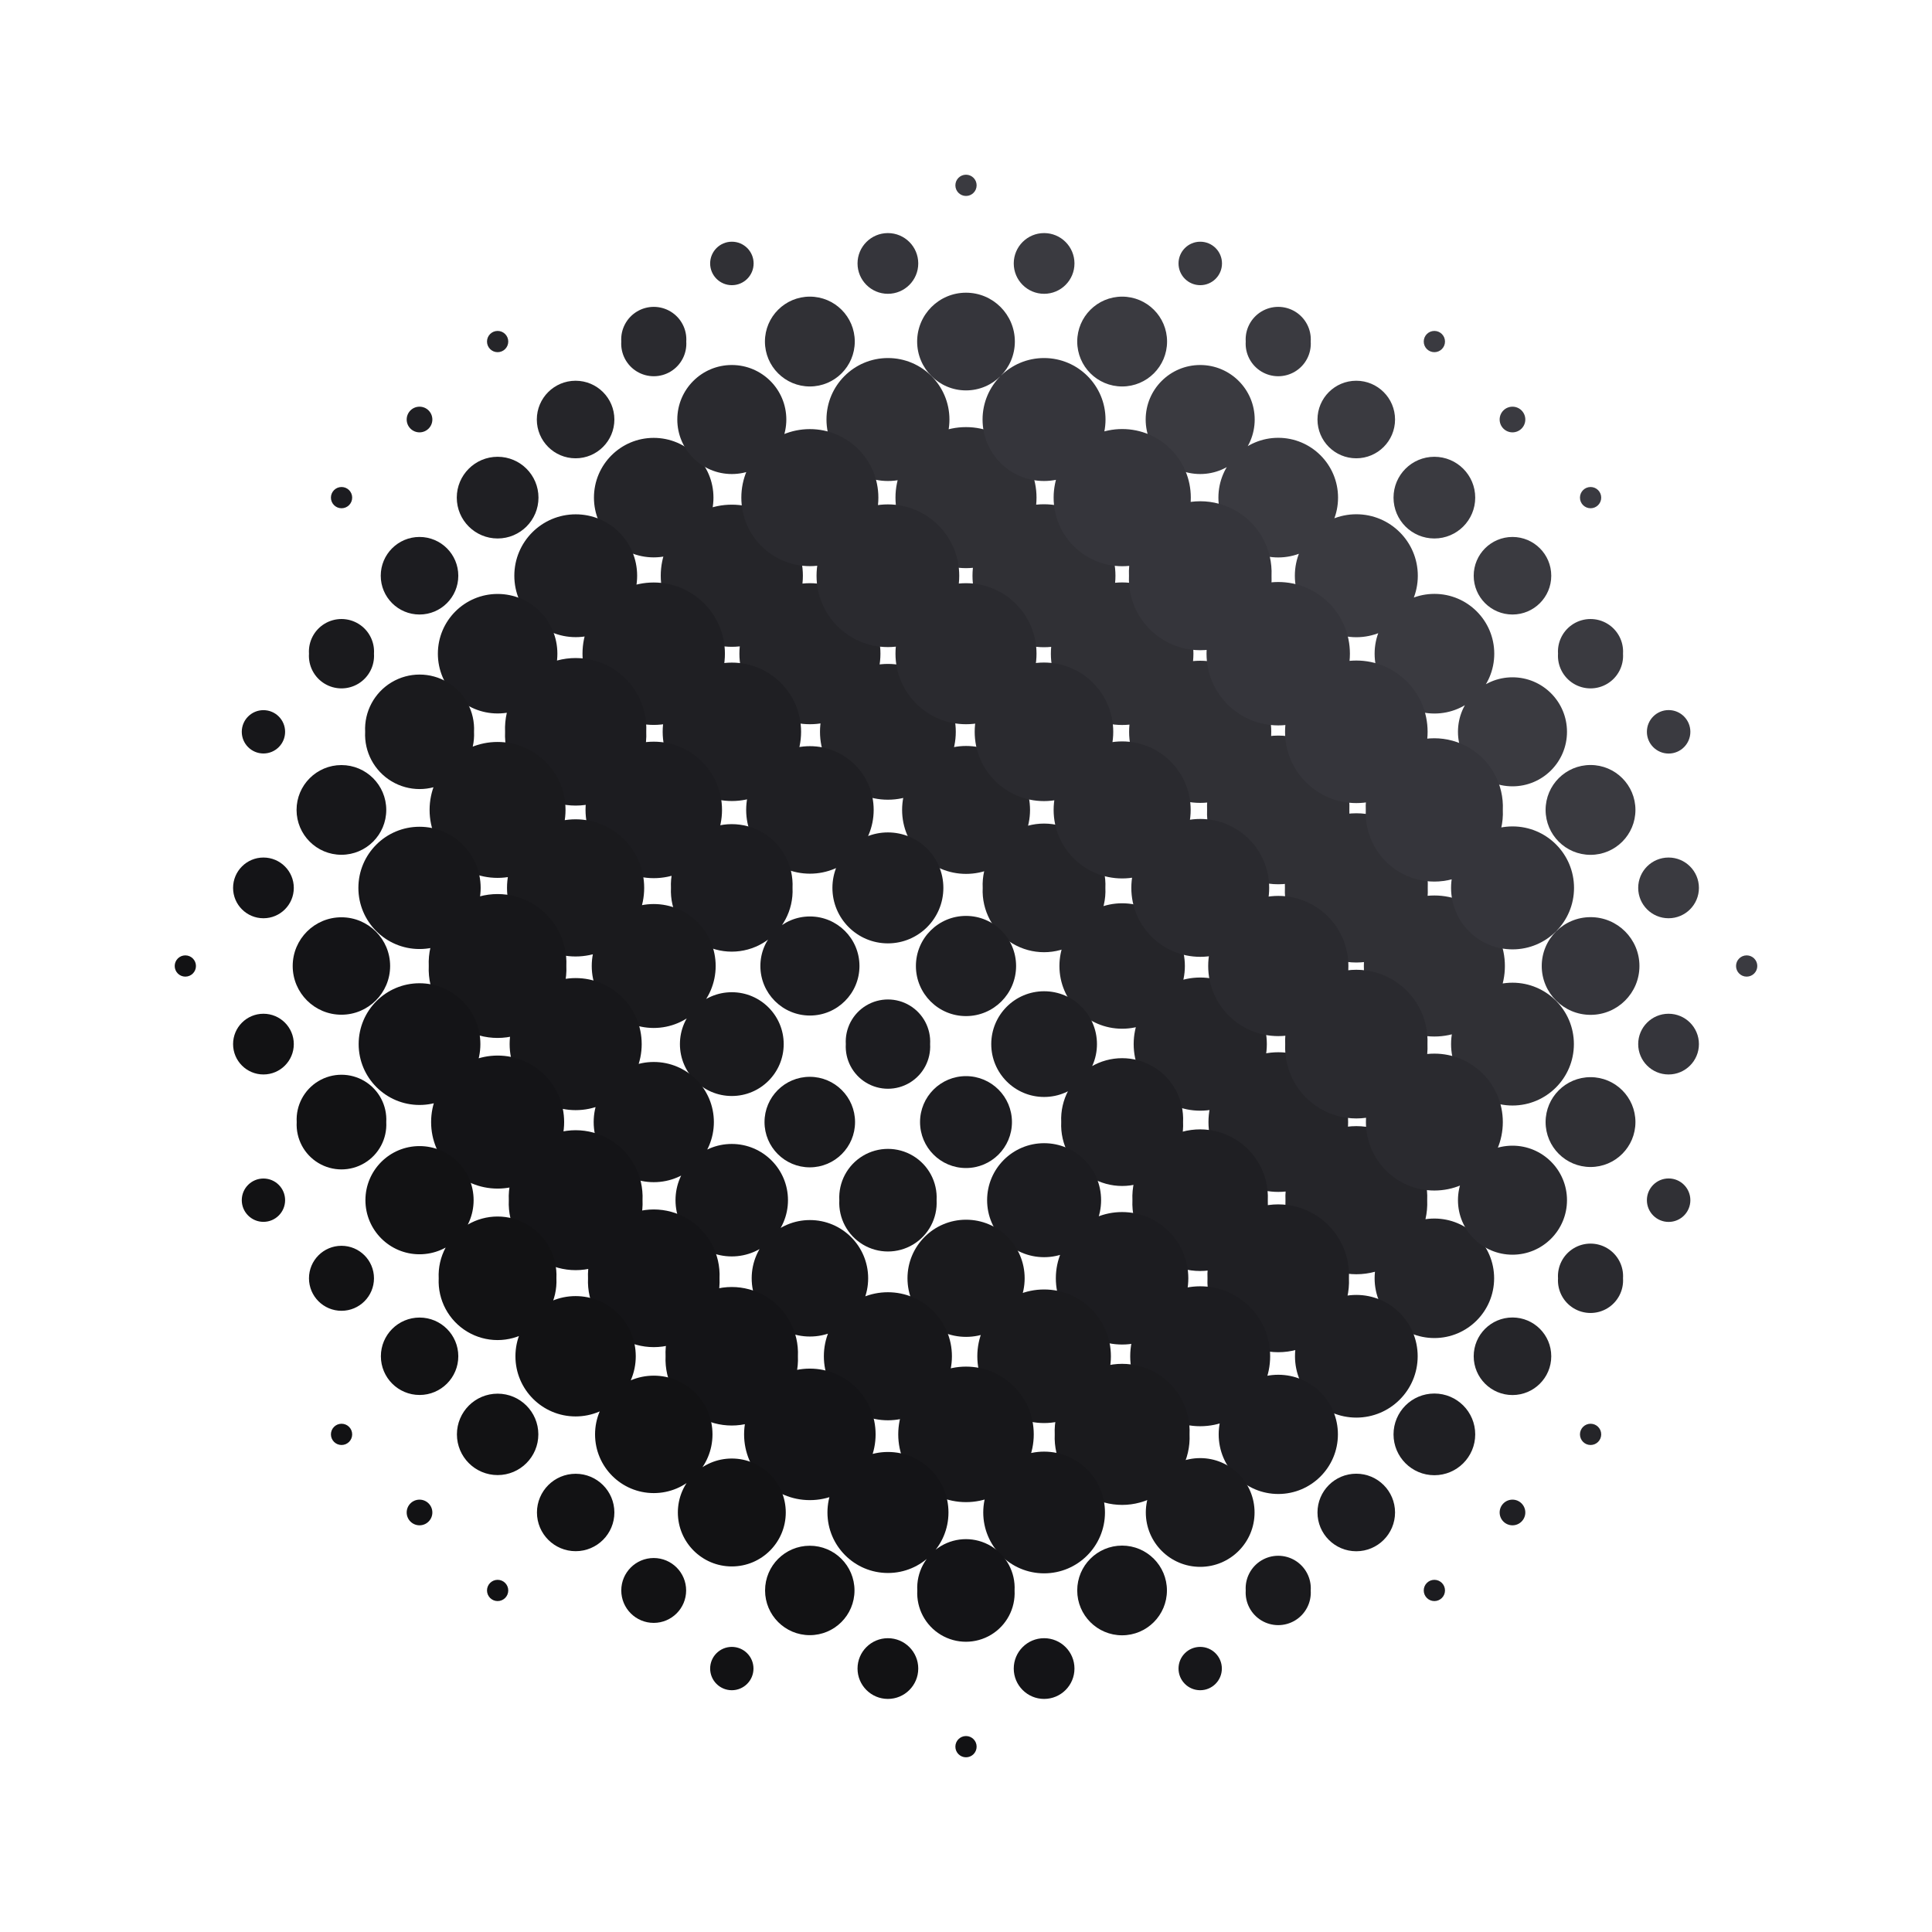
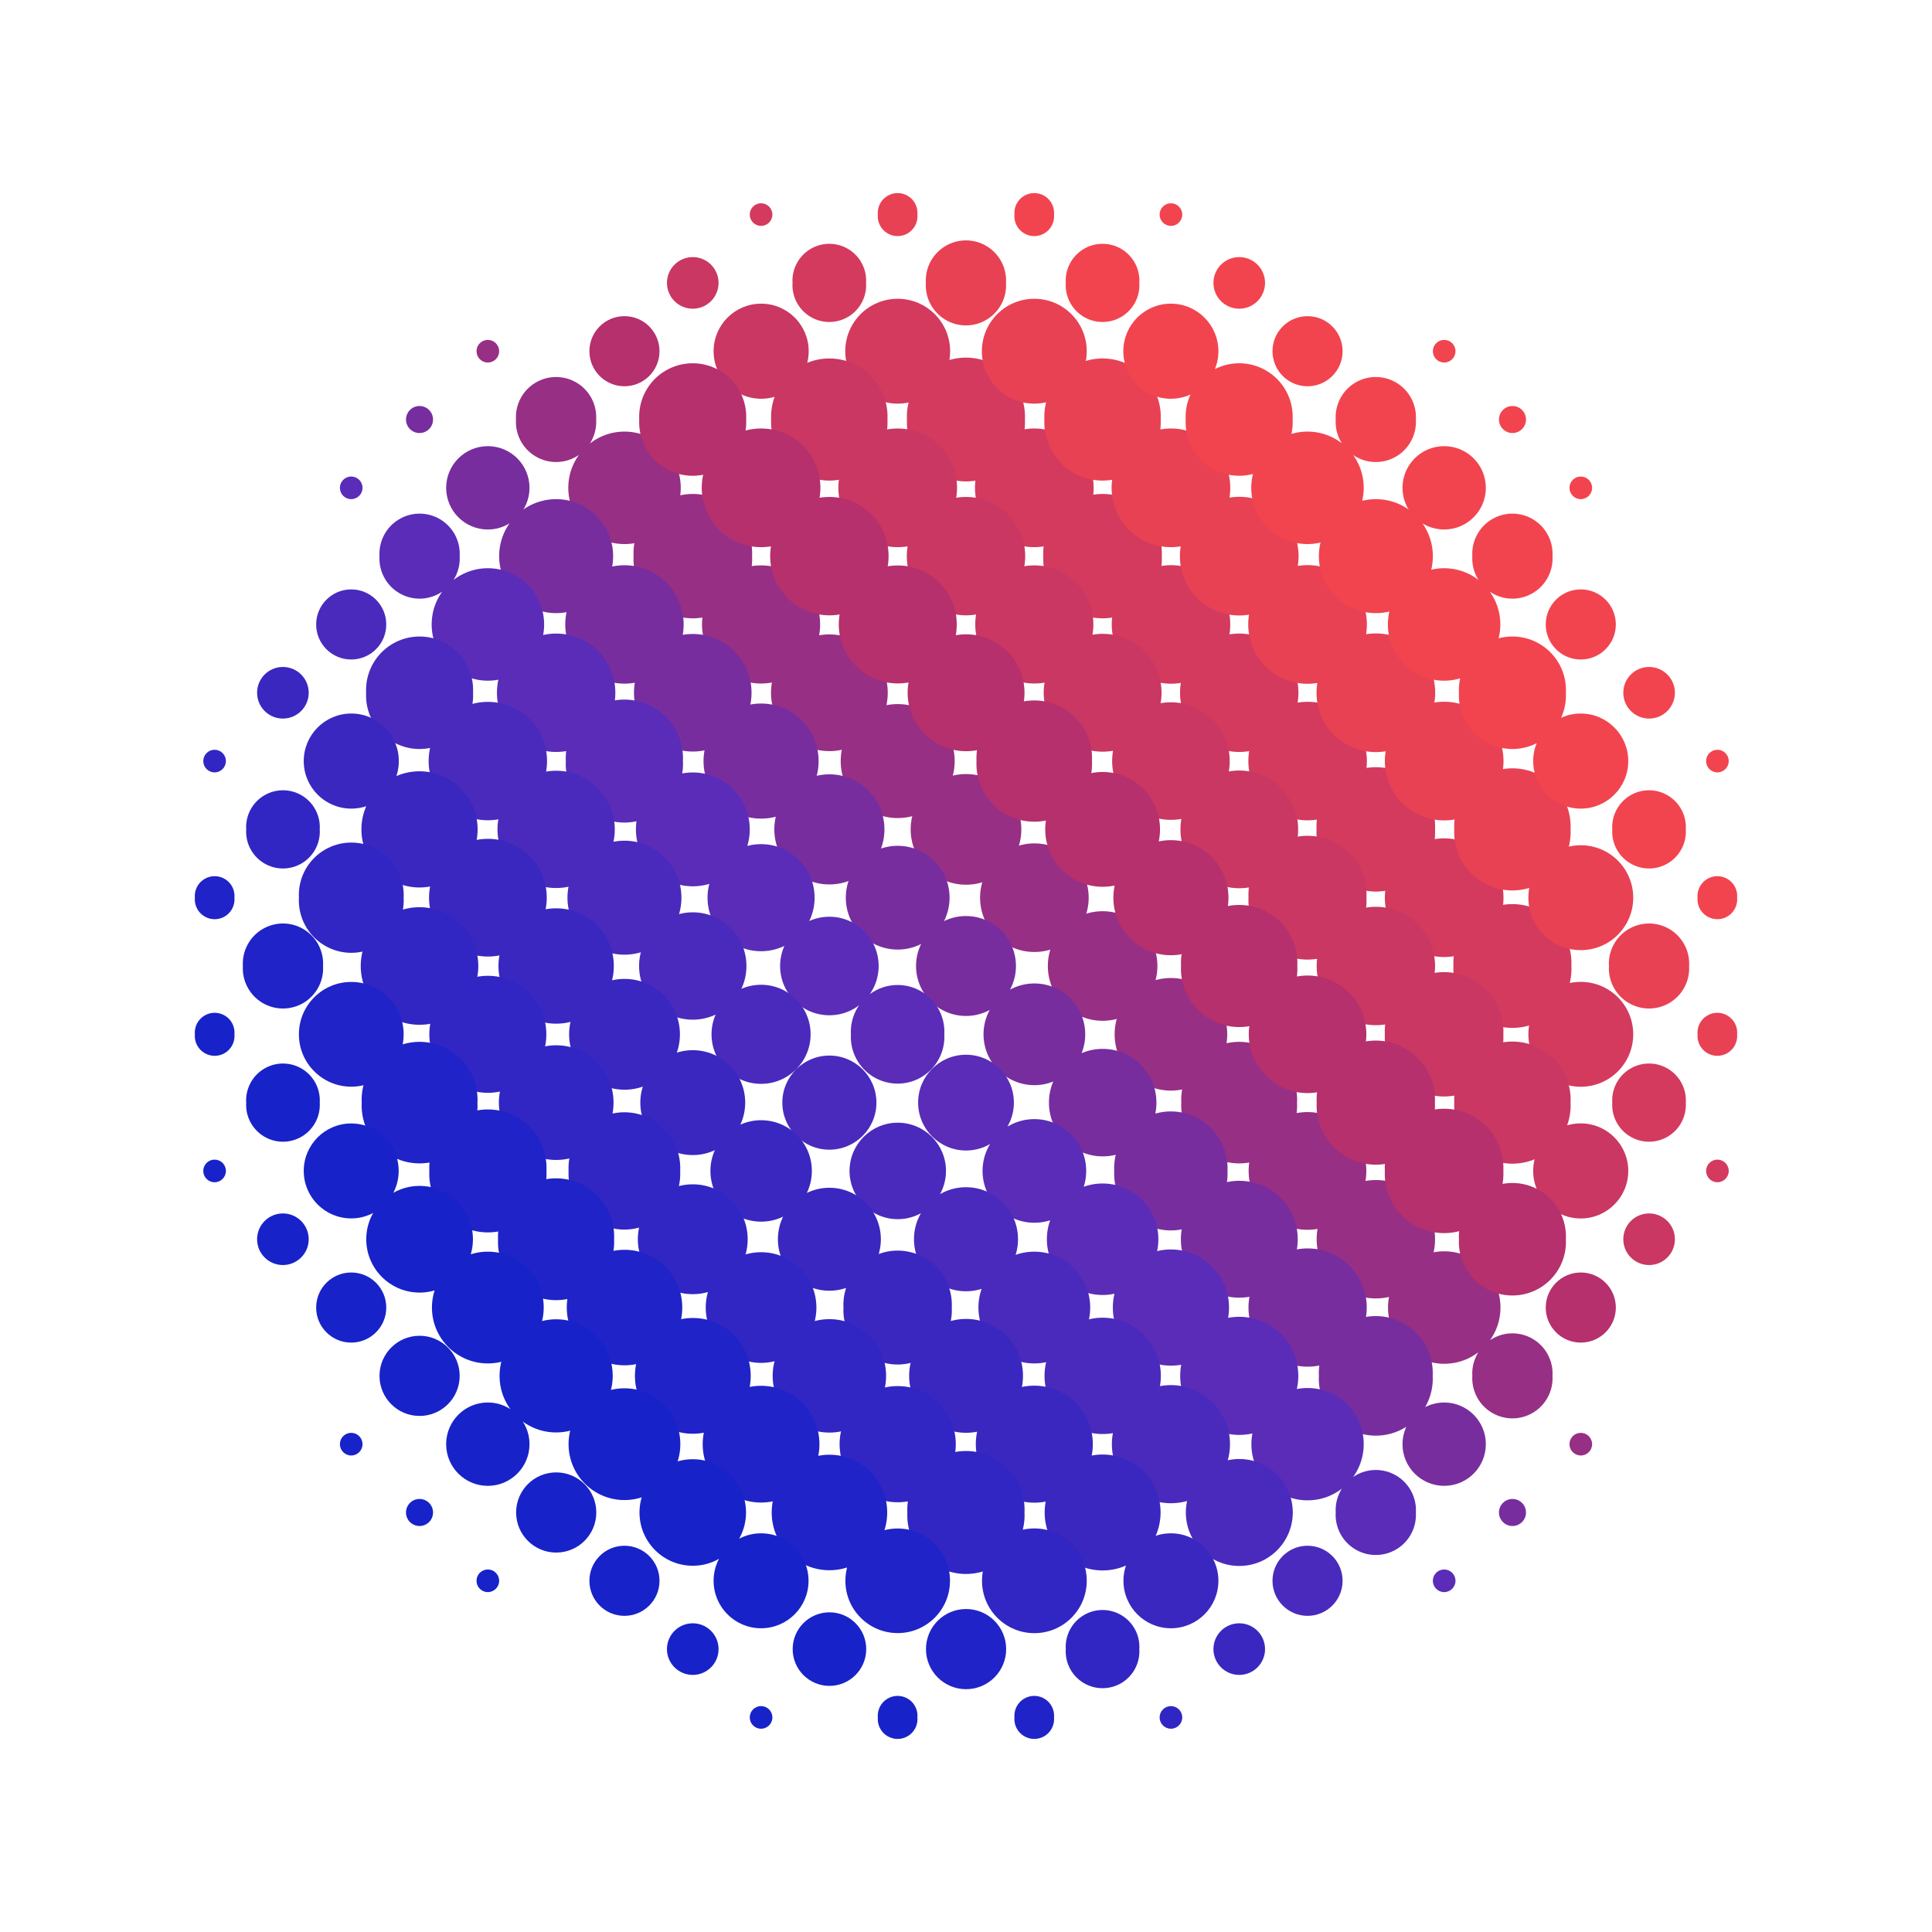
<svg xmlns="http://www.w3.org/2000/svg" viewBox="30 30 140 140" fill="none" role="img" aria-label="Botlane">
-   <path d="M65.29 54.75a0.77 0.77 0 1 0 1.54 0a0.77 0.77 0 1 0 -1.54 0M68.90 60.40a2.81 2.81 0 1 0 5.62 0a2.81 2.81 0 1 0 -5.62 0M73.04 66.06a4.33 4.33 0 1 0 8.66 0a4.33 4.33 0 1 0 -8.66 0M77.88 71.72a5.15 5.15 0 1 0 10.30 0a5.15 5.15 0 1 0 -10.30 0M83.58 77.37a5.11 5.11 0 1 0 10.22 0a5.11 5.11 0 1 0 -10.22 0M89.42 83.03a4.92 4.92 0 1 0 9.84 0a4.92 4.92 0 1 0 -9.84 0M95.37 88.69a4.63 4.63 0 1 0 9.27 0a4.63 4.63 0 1 0 -9.27 0M101.21 94.34a4.45 4.45 0 1 0 8.89 0a4.45 4.45 0 1 0 -8.89 0M106.77 100.00a4.54 4.54 0 1 0 9.09 0a4.54 4.54 0 1 0 -9.09 0M112.15 105.66a4.82 4.82 0 1 0 9.65 0a4.82 4.82 0 1 0 -9.65 0M117.57 111.31a5.06 5.06 0 1 0 10.12 0a5.06 5.06 0 1 0 -10.12 0M123.15 116.97a5.14 5.14 0 1 0 10.27 0a5.14 5.14 0 1 0 -10.27 0M129.61 122.63a4.33 4.33 0 1 0 8.66 0a4.33 4.33 0 1 0 -8.66 0M136.79 128.28a2.81 2.81 0 1 0 5.62 0a2.81 2.81 0 1 0 -5.62 0M144.49 133.94a0.77 0.77 0 1 0 1.54 0a0.77 0.77 0 1 0 -1.54 0" fill="#252529" />
-   <path d="M59.47 60.40a0.93 0.93 0 1 0 1.86 0a0.93 0.93 0 1 0 -1.86 0M63.10 66.06a2.96 2.96 0 1 0 5.92 0a2.96 2.96 0 1 0 -5.92 0M67.27 71.72a4.45 4.45 0 1 0 8.90 0a4.45 4.45 0 1 0 -8.90 0M72.21 77.37a5.16 5.16 0 1 0 10.32 0a5.16 5.16 0 1 0 -10.32 0M78.02 83.03a5.01 5.01 0 1 0 10.03 0a5.01 5.01 0 1 0 -10.03 0M84.07 88.69a4.62 4.62 0 1 0 9.24 0a4.62 4.62 0 1 0 -9.24 0M90.32 94.34a4.02 4.02 0 1 0 8.04 0a4.02 4.02 0 1 0 -8.04 0M96.37 100.00a3.63 3.63 0 1 0 7.26 0a3.63 3.63 0 1 0 -7.26 0M101.83 105.66a3.83 3.83 0 1 0 7.66 0a3.83 3.83 0 1 0 -7.66 0M106.90 111.31a4.42 4.42 0 1 0 8.83 0a4.42 4.42 0 1 0 -8.83 0M112.06 116.97a4.91 4.91 0 1 0 9.81 0a4.91 4.91 0 1 0 -9.81 0M117.50 122.63a5.13 5.13 0 1 0 10.25 0a5.13 5.13 0 1 0 -10.25 0M123.84 128.28a4.44 4.44 0 1 0 8.89 0a4.44 4.44 0 1 0 -8.89 0M130.98 133.94a2.96 2.96 0 1 0 5.92 0a2.96 2.96 0 1 0 -5.92 0M138.67 139.60a0.93 0.93 0 1 0 1.86 0a0.93 0.93 0 1 0 -1.86 0" fill="#1f1f23" />
-   <path d="M53.98 66.06a0.77 0.77 0 1 0 1.54 0a0.77 0.77 0 1 0 -1.54 0M57.59 71.72a2.81 2.81 0 1 0 5.62 0a2.81 2.81 0 1 0 -5.62 0M61.73 77.37a4.33 4.33 0 1 0 8.66 0a4.33 4.33 0 1 0 -8.66 0M66.60 83.03a5.12 5.12 0 1 0 10.23 0a5.12 5.12 0 1 0 -10.23 0M72.43 88.69a4.94 4.94 0 1 0 9.89 0a4.94 4.94 0 1 0 -9.89 0M78.62 94.34a4.41 4.41 0 1 0 8.81 0a4.41 4.41 0 1 0 -8.81 0M85.10 100.00a3.59 3.59 0 1 0 7.18 0a3.59 3.59 0 1 0 -7.18 0M91.29 105.66a3.06 3.06 0 1 0 6.11 0a3.06 3.06 0 1 0 -6.11 0M96.67 111.31a3.33 3.33 0 1 0 6.66 0a3.33 3.33 0 1 0 -6.66 0M101.53 116.97a4.13 4.13 0 1 0 8.26 0a4.13 4.13 0 1 0 -8.26 0M106.51 122.63a4.80 4.80 0 1 0 9.60 0a4.80 4.80 0 1 0 -9.60 0M111.90 128.28a5.07 5.07 0 1 0 10.14 0a5.07 5.07 0 1 0 -10.14 0M118.31 133.94a4.32 4.32 0 1 0 8.64 0a4.32 4.32 0 1 0 -8.64 0M125.47 139.60a2.81 2.81 0 1 0 5.62 0a2.81 2.81 0 1 0 -5.62 0M133.17 145.25a0.77 0.77 0 1 0 1.54 0a0.77 0.77 0 1 0 -1.54 0" fill="#1c1c20" />
-   <path d="M81.46 49.09a1.57 1.57 0 1 0 3.15 0a1.57 1.57 0 1 0 -3.15 0M85.43 54.75a3.25 3.25 0 1 0 6.51 0a3.25 3.25 0 1 0 -6.51 0M89.89 60.40a4.45 4.45 0 1 0 8.91 0a4.45 4.45 0 1 0 -8.91 0M94.89 66.06a5.11 5.11 0 1 0 10.22 0a5.11 5.11 0 1 0 -10.22 0M100.47 71.72a5.18 5.18 0 1 0 10.36 0a5.18 5.18 0 1 0 -10.36 0M106.15 77.37a5.16 5.16 0 1 0 10.33 0a5.16 5.16 0 1 0 -10.33 0M111.82 83.03a5.15 5.15 0 1 0 10.30 0a5.15 5.15 0 1 0 -10.30 0M117.47 88.69a5.16 5.16 0 1 0 10.31 0a5.16 5.16 0 1 0 -10.31 0M123.11 94.34a5.18 5.18 0 1 0 10.35 0a5.18 5.18 0 1 0 -10.35 0M128.83 100.00a5.11 5.11 0 1 0 10.22 0a5.11 5.11 0 1 0 -10.22 0M135.15 105.66a4.45 4.45 0 1 0 8.90 0a4.45 4.45 0 1 0 -8.90 0M142.00 111.31a3.25 3.25 0 1 0 6.51 0a3.25 3.25 0 1 0 -6.51 0M149.34 116.97a1.57 1.57 0 1 0 3.15 0a1.57 1.57 0 1 0 -3.15 0" fill="#303035" />
-   <path d="M75.02 54.75a2.36 2.36 0 1 0 4.71 0a2.36 2.36 0 1 0 -4.71 0M79.08 60.40a3.95 3.95 0 1 0 7.90 0a3.95 3.95 0 1 0 -7.90 0M83.72 66.06a4.96 4.96 0 1 0 9.93 0a4.96 4.96 0 1 0 -9.93 0M89.17 71.72a5.17 5.17 0 1 0 10.34 0a5.17 5.17 0 1 0 -10.34 0M94.89 77.37a5.11 5.11 0 1 0 10.22 0a5.11 5.11 0 1 0 -10.22 0M100.63 83.03a5.02 5.02 0 1 0 10.04 0a5.02 5.02 0 1 0 -10.04 0M106.35 88.69a4.96 4.96 0 1 0 9.93 0a4.96 4.96 0 1 0 -9.93 0M111.98 94.34a4.99 4.99 0 1 0 9.99 0a4.99 4.99 0 1 0 -9.99 0M117.55 100.00a5.08 5.08 0 1 0 10.16 0a5.08 5.08 0 1 0 -10.16 0M123.13 105.66a5.16 5.16 0 1 0 10.31 0a5.16 5.16 0 1 0 -10.31 0M128.98 111.31a4.96 4.96 0 1 0 9.92 0a4.96 4.96 0 1 0 -9.92 0M135.65 116.97a3.95 3.95 0 1 0 7.90 0a3.95 3.95 0 1 0 -7.90 0M142.90 122.63a2.36 2.36 0 1 0 4.71 0a2.36 2.36 0 1 0 -4.71 0" fill="#2a2a2f" />
-   <path d="M52.39 77.37a2.36 2.36 0 1 0 4.71 0a2.36 2.36 0 1 0 -4.71 0M56.46 83.03a3.95 3.95 0 1 0 7.89 0a3.95 3.95 0 1 0 -7.89 0M61.13 88.69a4.92 4.92 0 1 0 9.85 0a4.92 4.92 0 1 0 -9.85 0M66.74 94.34a4.97 4.97 0 1 0 9.94 0a4.97 4.97 0 1 0 -9.94 0M72.88 100.00a4.49 4.49 0 1 0 8.98 0a4.49 4.49 0 1 0 -8.98 0M79.27 105.66a3.76 3.76 0 1 0 7.52 0a3.76 3.76 0 1 0 -7.52 0M85.40 111.31a3.28 3.28 0 1 0 6.56 0a3.28 3.28 0 1 0 -6.56 0M90.82 116.97a3.53 3.53 0 1 0 7.05 0a3.53 3.53 0 1 0 -7.05 0M95.76 122.63a4.24 4.24 0 1 0 8.49 0a4.24 4.24 0 1 0 -8.49 0M100.82 128.28a4.84 4.84 0 1 0 9.68 0a4.84 4.84 0 1 0 -9.68 0M106.43 133.94a4.89 4.89 0 1 0 9.77 0a4.89 4.89 0 1 0 -9.77 0M113.03 139.60a3.94 3.94 0 1 0 7.88 0a3.94 3.94 0 1 0 -7.88 0M120.27 145.25a2.36 2.36 0 1 0 4.71 0a2.36 2.36 0 1 0 -4.71 0" fill="#1a1a1d" />
-   <path d="M47.52 83.03a1.57 1.57 0 1 0 3.14 0a1.57 1.57 0 1 0 -3.14 0M51.49 88.69a3.25 3.25 0 1 0 6.50 0a3.25 3.25 0 1 0 -6.50 0M55.97 94.34a4.43 4.43 0 1 0 8.86 0a4.43 4.43 0 1 0 -8.86 0M61.07 100.00a4.99 4.99 0 1 0 9.97 0a4.99 4.99 0 1 0 -9.97 0M66.93 105.66a4.78 4.78 0 1 0 9.57 0a4.78 4.78 0 1 0 -9.57 0M73.02 111.31a4.35 4.35 0 1 0 8.71 0a4.35 4.35 0 1 0 -8.71 0M78.95 116.97a4.07 4.07 0 1 0 8.15 0a4.07 4.07 0 1 0 -8.15 0M84.47 122.63a4.22 4.22 0 1 0 8.44 0a4.22 4.22 0 1 0 -8.44 0M89.70 128.28a4.64 4.64 0 1 0 9.28 0a4.64 4.64 0 1 0 -9.28 0M95.09 133.94a4.91 4.91 0 1 0 9.82 0a4.91 4.91 0 1 0 -9.82 0M101.25 139.60a4.41 4.41 0 1 0 8.82 0a4.41 4.41 0 1 0 -8.82 0M108.06 145.25a3.25 3.25 0 1 0 6.50 0a3.25 3.25 0 1 0 -6.50 0M115.40 150.91a1.57 1.57 0 1 0 3.14 0a1.57 1.57 0 1 0 -3.14 0" fill="#17171a" />
-   <path d="M99.23 43.43a0.77 0.77 0 1 0 1.54 0a0.77 0.77 0 1 0 -1.54 0M103.46 49.09a2.20 2.20 0 1 0 4.40 0a2.20 2.20 0 1 0 -4.40 0M115.40 49.09a1.57 1.57 0 1 0 3.15 0a1.57 1.57 0 1 0 -3.15 0M108.06 54.75a3.25 3.25 0 1 0 6.51 0a3.25 3.25 0 1 0 -6.51 0M120.27 54.75a2.36 2.36 0 1 0 4.71 0a2.36 2.36 0 1 0 -4.71 0M113.02 60.40a3.95 3.95 0 1 0 7.90 0a3.95 3.95 0 1 0 -7.90 0M133.17 54.75a0.77 0.77 0 1 0 1.54 0a0.77 0.77 0 1 0 -1.54 0M125.47 60.40a2.81 2.81 0 1 0 5.62 0a2.81 2.81 0 1 0 -5.62 0M118.29 66.06a4.33 4.33 0 1 0 8.67 0a4.33 4.33 0 1 0 -8.67 0M138.67 60.40a0.93 0.93 0 1 0 1.86 0a0.93 0.93 0 1 0 -1.86 0M130.98 66.06a2.96 2.96 0 1 0 5.92 0a2.96 2.96 0 1 0 -5.92 0M123.83 71.72a4.45 4.45 0 1 0 8.91 0a4.45 4.45 0 1 0 -8.91 0M144.49 66.06a0.77 0.77 0 1 0 1.54 0a0.77 0.77 0 1 0 -1.54 0M136.79 71.72a2.81 2.81 0 1 0 5.62 0a2.81 2.81 0 1 0 -5.62 0M129.61 77.37a4.33 4.33 0 1 0 8.67 0a4.33 4.33 0 1 0 -8.67 0M142.90 77.37a2.36 2.36 0 1 0 4.71 0a2.36 2.36 0 1 0 -4.71 0M135.65 83.03a3.95 3.95 0 1 0 7.90 0a3.95 3.95 0 1 0 -7.90 0M149.34 83.03a1.57 1.57 0 1 0 3.15 0a1.57 1.57 0 1 0 -3.15 0M142.00 88.69a3.25 3.25 0 1 0 6.51 0a3.25 3.25 0 1 0 -6.51 0M148.71 94.34a2.20 2.20 0 1 0 4.40 0a2.20 2.20 0 1 0 -4.40 0M155.80 100.00a0.77 0.77 0 1 0 1.54 0a0.77 0.77 0 1 0 -1.54 0" fill="#3a3a40" />
-   <path d="M92.14 49.09a2.20 2.20 0 1 0 4.40 0a2.20 2.20 0 1 0 -4.40 0M96.46 54.75a3.54 3.54 0 1 0 7.08 0a3.54 3.54 0 1 0 -7.08 0M101.20 60.40a4.45 4.45 0 1 0 8.91 0a4.45 4.45 0 1 0 -8.91 0M106.35 66.06a4.97 4.97 0 1 0 9.94 0a4.97 4.97 0 1 0 -9.94 0M111.81 71.72a5.17 5.17 0 1 0 10.33 0a5.17 5.17 0 1 0 -10.33 0M117.43 77.37a5.19 5.19 0 1 0 10.39 0a5.19 5.19 0 1 0 -10.39 0M123.12 83.03a5.16 5.16 0 1 0 10.33 0a5.16 5.16 0 1 0 -10.33 0M128.97 88.69a4.97 4.97 0 1 0 9.93 0a4.97 4.97 0 1 0 -9.93 0M135.15 94.34a4.45 4.45 0 1 0 8.91 0a4.45 4.45 0 1 0 -8.91 0M141.72 100.00a3.54 3.54 0 1 0 7.08 0a3.54 3.54 0 1 0 -7.08 0M148.71 105.66a2.20 2.20 0 1 0 4.40 0a2.20 2.20 0 1 0 -4.40 0" fill="#35353b" />
-   <path d="M46.89 94.34a2.20 2.20 0 1 0 4.40 0a2.20 2.20 0 1 0 -4.40 0M51.21 100.00a3.53 3.53 0 1 0 7.06 0a3.53 3.53 0 1 0 -7.06 0M55.99 105.66a4.41 4.41 0 1 0 8.82 0a4.41 4.41 0 1 0 -8.82 0M61.24 111.31a4.82 4.82 0 1 0 9.64 0a4.82 4.82 0 1 0 -9.64 0M66.87 116.97a4.85 4.85 0 1 0 9.69 0a4.85 4.85 0 1 0 -9.69 0M72.61 122.63a4.77 4.77 0 1 0 9.53 0a4.77 4.77 0 1 0 -9.53 0M78.23 128.28a4.80 4.80 0 1 0 9.59 0a4.80 4.80 0 1 0 -9.59 0M83.92 133.94a4.76 4.76 0 1 0 9.53 0a4.76 4.76 0 1 0 -9.53 0M89.96 139.60a4.38 4.38 0 1 0 8.77 0a4.38 4.38 0 1 0 -8.77 0M96.47 145.25a3.53 3.53 0 1 0 7.05 0a3.53 3.53 0 1 0 -7.05 0M103.46 150.91a2.20 2.20 0 1 0 4.40 0a2.20 2.20 0 1 0 -4.40 0" fill="#141417" />
-   <path d="M42.66 100.00a0.77 0.77 0 1 0 1.54 0a0.77 0.77 0 1 0 -1.54 0M46.89 105.66a2.20 2.20 0 1 0 4.40 0a2.20 2.20 0 1 0 -4.40 0M51.50 111.31a3.25 3.25 0 1 0 6.49 0a3.25 3.25 0 1 0 -6.49 0M47.52 116.97a1.57 1.57 0 1 0 3.14 0a1.57 1.57 0 1 0 -3.14 0M56.48 116.97a3.92 3.92 0 1 0 7.84 0a3.92 3.92 0 1 0 -7.84 0M52.39 122.63a2.35 2.35 0 1 0 4.71 0a2.35 2.35 0 1 0 -4.71 0M61.79 122.63a4.27 4.27 0 1 0 8.53 0a4.27 4.27 0 1 0 -8.53 0M57.60 128.28a2.80 2.80 0 1 0 5.61 0a2.80 2.80 0 1 0 -5.61 0M53.98 133.94a0.77 0.77 0 1 0 1.54 0a0.77 0.77 0 1 0 -1.54 0M67.35 128.28a4.36 4.36 0 1 0 8.72 0a4.36 4.36 0 1 0 -8.72 0M63.11 133.94a2.95 2.95 0 1 0 5.90 0a2.95 2.95 0 1 0 -5.90 0M59.47 139.60a0.93 0.93 0 1 0 1.86 0a0.93 0.93 0 1 0 -1.86 0M73.12 133.94a4.25 4.25 0 1 0 8.51 0a4.25 4.25 0 1 0 -8.51 0M68.91 139.60a2.80 2.80 0 1 0 5.61 0a2.80 2.80 0 1 0 -5.61 0M65.29 145.25a0.77 0.77 0 1 0 1.54 0a0.77 0.77 0 1 0 -1.54 0M79.12 139.60a3.91 3.91 0 1 0 7.82 0a3.91 3.91 0 1 0 -7.82 0M75.02 145.25a2.35 2.35 0 1 0 4.70 0a2.35 2.35 0 1 0 -4.70 0M85.44 145.25a3.24 3.24 0 1 0 6.48 0a3.24 3.24 0 1 0 -6.48 0M81.46 150.91a1.57 1.57 0 1 0 3.14 0a1.57 1.57 0 1 0 -3.14 0M92.14 150.91a2.20 2.20 0 1 0 4.40 0a2.20 2.20 0 1 0 -4.40 0M99.23 156.57a0.77 0.77 0 1 0 1.54 0a0.77 0.77 0 1 0 -1.54 0" fill="#121214" />
+   <path d="M64.53 55.45a0.82 0.82 0 1 0 1.64 0a0.82 0.82 0 1 0 -1.64 0M67.39 60.40a2.91 2.91 0 1 0 5.81 0a2.91 2.91 0 1 0 -5.81 0M71.18 65.35a4.07 4.07 0 1 0 8.15 0a4.07 4.07 0 1 0 -8.15 0M75.91 70.30a4.30 4.30 0 1 0 8.59 0a4.30 4.30 0 1 0 -8.59 0M80.87 75.25a4.28 4.28 0 1 0 8.56 0a4.28 4.28 0 1 0 -8.56 0M85.87 80.20a4.23 4.23 0 1 0 8.46 0a4.23 4.23 0 1 0 -8.46 0M90.92 85.15a4.13 4.13 0 1 0 8.26 0a4.13 4.13 0 1 0 -8.26 0M95.99 90.10a4.01 4.01 0 1 0 8.02 0a4.01 4.01 0 1 0 -8.02 0M101.02 95.05a3.93 3.93 0 1 0 7.87 0a3.93 3.93 0 1 0 -7.87 0M105.93 100.00a3.97 3.97 0 1 0 7.94 0a3.97 3.97 0 1 0 -7.94 0M110.77 104.95a4.08 4.08 0 1 0 8.16 0a4.08 4.08 0 1 0 -8.16 0M115.60 109.90a4.20 4.20 0 1 0 8.39 0a4.20 4.20 0 1 0 -8.39 0M120.48 114.85a4.26 4.26 0 1 0 8.53 0a4.26 4.26 0 1 0 -8.53 0M125.41 119.80a4.29 4.29 0 1 0 8.58 0a4.29 4.29 0 1 0 -8.58 0M130.58 124.75a4.07 4.07 0 1 0 8.15 0a4.07 4.07 0 1 0 -8.15 0M136.69 129.70a2.91 2.91 0 1 0 5.81 0a2.91 2.91 0 1 0 -5.81 0M143.73 134.65a0.82 0.82 0 1 0 1.64 0a0.82 0.82 0 1 0 -1.64 0" fill="#972f85" />
+   <path d="M59.42 60.40a0.98 0.98 0 1 0 1.96 0a0.98 0.98 0 1 0 -1.96 0M62.33 65.35a3.02 3.02 0 1 0 6.04 0a3.02 3.02 0 1 0 -6.04 0M66.17 70.30a4.13 4.13 0 1 0 8.26 0a4.13 4.13 0 1 0 -8.26 0M70.96 75.25a4.29 4.29 0 1 0 8.58 0a4.29 4.29 0 1 0 -8.58 0M75.94 80.20a4.26 4.26 0 1 0 8.52 0a4.26 4.26 0 1 0 -8.52 0M80.98 85.15a4.17 4.17 0 1 0 8.34 0a4.17 4.17 0 1 0 -8.34 0M86.11 90.10a3.99 3.99 0 1 0 7.98 0a3.99 3.99 0 1 0 -7.98 0M91.29 95.05a3.76 3.76 0 1 0 7.52 0a3.76 3.76 0 1 0 -7.52 0M96.38 100.00a3.62 3.62 0 1 0 7.24 0a3.62 3.62 0 1 0 -7.24 0M101.27 104.95a3.68 3.68 0 1 0 7.37 0a3.68 3.68 0 1 0 -7.37 0M106.01 109.90a3.89 3.89 0 1 0 7.79 0a3.89 3.89 0 1 0 -7.79 0M110.74 114.85a4.11 4.11 0 1 0 8.21 0a4.11 4.11 0 1 0 -8.21 0M115.57 119.80a4.23 4.23 0 1 0 8.47 0a4.23 4.23 0 1 0 -8.47 0M120.47 124.75a4.28 4.28 0 1 0 8.57 0a4.28 4.28 0 1 0 -8.57 0M125.57 129.70a4.13 4.13 0 1 0 8.25 0a4.13 4.13 0 1 0 -8.25 0M131.63 134.65a3.02 3.02 0 1 0 6.04 0a3.02 3.02 0 1 0 -6.04 0M138.62 139.60a0.98 0.98 0 1 0 1.96 0a0.98 0.98 0 1 0 -1.96 0" fill="#782d9f" />
+   <path d="M54.63 65.35a0.82 0.82 0 1 0 1.64 0a0.82 0.82 0 1 0 -1.64 0M57.50 70.30a2.91 2.91 0 1 0 5.81 0a2.91 2.91 0 1 0 -5.81 0M61.28 75.25a4.07 4.07 0 1 0 8.15 0a4.07 4.07 0 1 0 -8.15 0M66.01 80.20a4.29 4.29 0 1 0 8.58 0a4.29 4.29 0 1 0 -8.58 0M71.00 85.15a4.25 4.25 0 1 0 8.49 0a4.25 4.25 0 1 0 -8.49 0M76.08 90.10a4.12 4.12 0 1 0 8.25 0a4.12 4.12 0 1 0 -8.25 0M81.27 95.05a3.88 3.88 0 1 0 7.76 0a3.88 3.88 0 1 0 -7.76 0M86.53 100.00a3.57 3.57 0 1 0 7.14 0a3.57 3.57 0 1 0 -7.14 0M91.66 104.95a3.39 3.39 0 1 0 6.77 0a3.39 3.39 0 1 0 -6.77 0M96.53 109.90a3.47 3.47 0 1 0 6.94 0a3.47 3.47 0 1 0 -6.94 0M101.20 114.85a3.75 3.75 0 1 0 7.51 0a3.75 3.75 0 1 0 -7.51 0M105.86 119.80a4.04 4.04 0 1 0 8.08 0a4.04 4.04 0 1 0 -8.08 0M110.64 124.75a4.21 4.21 0 1 0 8.42 0a4.21 4.21 0 1 0 -8.42 0M115.52 129.70a4.28 4.28 0 1 0 8.56 0a4.28 4.28 0 1 0 -8.56 0M120.68 134.65a4.07 4.07 0 1 0 8.14 0a4.07 4.07 0 1 0 -8.14 0M126.79 139.60a2.91 2.91 0 1 0 5.81 0a2.91 2.91 0 1 0 -5.81 0M133.83 144.55a0.82 0.82 0 1 0 1.64 0a0.82 0.82 0 1 0 -1.64 0" fill="#5a2cb8" />
+   <path d="M84.33 45.55a0.82 0.82 0 1 0 1.64 0a0.82 0.82 0 1 0 -1.64 0M87.43 50.50a2.67 2.67 0 1 0 5.33 0a2.67 2.67 0 1 0 -5.33 0M91.25 55.45a3.80 3.80 0 1 0 7.60 0a3.80 3.80 0 1 0 -7.60 0M95.72 60.40a4.28 4.28 0 1 0 8.55 0a4.28 4.28 0 1 0 -8.55 0M100.65 65.35a4.30 4.30 0 1 0 8.60 0a4.30 4.30 0 1 0 -8.60 0M105.60 70.30a4.30 4.30 0 1 0 8.59 0a4.30 4.30 0 1 0 -8.59 0M110.56 75.25a4.29 4.29 0 1 0 8.59 0a4.29 4.29 0 1 0 -8.59 0M115.51 80.20a4.29 4.29 0 1 0 8.58 0a4.29 4.29 0 1 0 -8.58 0M120.46 85.15a4.29 4.29 0 1 0 8.59 0a4.29 4.29 0 1 0 -8.59 0M125.40 90.10a4.30 4.30 0 1 0 8.59 0a4.30 4.30 0 1 0 -8.59 0M130.35 95.05a4.30 4.30 0 1 0 8.60 0a4.30 4.30 0 1 0 -8.60 0M135.32 100.00a4.28 4.28 0 1 0 8.55 0a4.28 4.28 0 1 0 -8.55 0M140.75 104.95a3.80 3.80 0 1 0 7.60 0a3.80 3.80 0 1 0 -7.60 0M146.83 109.90a2.67 2.67 0 1 0 5.33 0a2.67 2.67 0 1 0 -5.33 0M153.63 114.85a0.82 0.82 0 1 0 1.64 0a0.82 0.82 0 1 0 -1.64 0" fill="#d43a5e" />
+   <path d="M78.33 50.50a1.87 1.87 0 1 0 3.74 0a1.87 1.87 0 1 0 -3.74 0M81.71 55.45a3.44 3.44 0 1 0 6.89 0a3.44 3.44 0 1 0 -6.89 0M85.88 60.40a4.22 4.22 0 1 0 8.43 0a4.22 4.22 0 1 0 -8.43 0M90.75 65.35a4.30 4.30 0 1 0 8.60 0a4.30 4.30 0 1 0 -8.60 0M95.71 70.30a4.29 4.29 0 1 0 8.58 0a4.29 4.29 0 1 0 -8.58 0M100.67 75.25a4.28 4.28 0 1 0 8.56 0a4.28 4.28 0 1 0 -8.56 0M105.63 80.20a4.27 4.27 0 1 0 8.54 0a4.27 4.27 0 1 0 -8.54 0M110.59 85.15a4.26 4.26 0 1 0 8.52 0a4.26 4.26 0 1 0 -8.52 0M115.54 90.10a4.26 4.26 0 1 0 8.53 0a4.26 4.26 0 1 0 -8.53 0M120.47 95.05a4.28 4.28 0 1 0 8.55 0a4.28 4.28 0 1 0 -8.55 0M125.41 100.00a4.29 4.29 0 1 0 8.58 0a4.29 4.29 0 1 0 -8.58 0M130.35 104.95a4.30 4.30 0 1 0 8.59 0a4.30 4.30 0 1 0 -8.59 0M135.38 109.90a4.22 4.22 0 1 0 8.43 0a4.22 4.22 0 1 0 -8.43 0M141.10 114.85a3.44 3.44 0 1 0 6.89 0a3.44 3.44 0 1 0 -6.89 0M147.63 119.80a1.87 1.87 0 1 0 3.74 0a1.87 1.87 0 1 0 -3.74 0" fill="#c93762" />
+   <path d="M72.71 55.45a2.54 2.54 0 1 0 5.08 0a2.54 2.54 0 1 0 -5.08 0M76.32 60.40a3.88 3.88 0 1 0 7.75 0a3.88 3.88 0 1 0 -7.75 0M80.85 65.35a4.30 4.30 0 1 0 8.60 0a4.30 4.30 0 1 0 -8.60 0M85.81 70.30a4.29 4.29 0 1 0 8.58 0a4.29 4.29 0 1 0 -8.58 0M90.78 75.25a4.27 4.27 0 1 0 8.55 0a4.27 4.27 0 1 0 -8.55 0M95.77 80.20a4.23 4.23 0 1 0 8.47 0a4.23 4.23 0 1 0 -8.47 0M100.76 85.15a4.19 4.19 0 1 0 8.37 0a4.19 4.19 0 1 0 -8.37 0M105.74 90.10a4.16 4.16 0 1 0 8.32 0a4.16 4.16 0 1 0 -8.32 0M110.68 95.05a4.17 4.17 0 1 0 8.34 0a4.17 4.17 0 1 0 -8.34 0M115.58 100.00a4.22 4.22 0 1 0 8.43 0a4.22 4.22 0 1 0 -8.43 0M120.49 104.95a4.26 4.26 0 1 0 8.52 0a4.26 4.26 0 1 0 -8.52 0M125.41 109.90a4.29 4.29 0 1 0 8.57 0a4.29 4.29 0 1 0 -8.57 0M130.35 114.85a4.30 4.30 0 1 0 8.59 0a4.30 4.30 0 1 0 -8.59 0M135.72 119.80a3.88 3.88 0 1 0 7.75 0a3.88 3.88 0 1 0 -7.75 0M142.01 124.75a2.54 2.54 0 1 0 5.08 0a2.54 2.54 0 1 0 -5.08 0" fill="#b5306c" />
+   <path d="M52.91 75.25a2.54 2.54 0 1 0 5.08 0a2.54 2.54 0 1 0 -5.08 0M56.53 80.20a3.88 3.88 0 1 0 7.75 0a3.88 3.88 0 1 0 -7.75 0M61.06 85.15a4.29 4.29 0 1 0 8.58 0a4.29 4.29 0 1 0 -8.58 0M66.05 90.10a4.25 4.25 0 1 0 8.50 0a4.25 4.25 0 1 0 -8.50 0M71.12 95.05a4.13 4.13 0 1 0 8.26 0a4.13 4.13 0 1 0 -8.26 0M76.31 100.00a3.89 3.89 0 1 0 7.78 0a3.89 3.89 0 1 0 -7.78 0M81.56 104.95a3.59 3.59 0 1 0 7.18 0a3.59 3.59 0 1 0 -7.18 0M86.69 109.90a3.41 3.41 0 1 0 6.82 0a3.41 3.41 0 1 0 -6.82 0M91.56 114.85a3.49 3.49 0 1 0 6.99 0a3.49 3.49 0 1 0 -6.99 0M96.23 119.80a3.77 3.77 0 1 0 7.54 0a3.77 3.77 0 1 0 -7.54 0M100.90 124.75a4.05 4.05 0 1 0 8.10 0a4.05 4.05 0 1 0 -8.10 0M105.69 129.70a4.21 4.21 0 1 0 8.43 0a4.21 4.21 0 1 0 -8.43 0M110.57 134.65a4.28 4.28 0 1 0 8.56 0a4.28 4.28 0 1 0 -8.56 0M115.93 139.60a3.87 3.87 0 1 0 7.75 0a3.87 3.87 0 1 0 -7.75 0M122.21 144.55a2.54 2.54 0 1 0 5.08 0a2.54 2.54 0 1 0 -5.08 0" fill="#4a2abc" />
+   <path d="M48.63 80.20a1.87 1.87 0 1 0 3.74 0a1.87 1.87 0 1 0 -3.74 0M52.01 85.15a3.44 3.44 0 1 0 6.89 0a3.44 3.44 0 1 0 -6.89 0M56.19 90.10a4.21 4.21 0 1 0 8.42 0a4.21 4.21 0 1 0 -8.42 0M61.09 95.05a4.26 4.26 0 1 0 8.53 0a4.26 4.26 0 1 0 -8.53 0M66.12 100.00a4.18 4.18 0 1 0 8.36 0a4.18 4.18 0 1 0 -8.36 0M71.24 104.95a4.01 4.01 0 1 0 8.03 0a4.01 4.01 0 1 0 -8.03 0M76.40 109.90a3.80 3.80 0 1 0 7.60 0a3.80 3.80 0 1 0 -7.60 0M81.48 114.85a3.67 3.67 0 1 0 7.35 0a3.67 3.67 0 1 0 -7.35 0M86.37 119.80a3.73 3.73 0 1 0 7.46 0a3.73 3.73 0 1 0 -7.46 0M91.12 124.75a3.93 3.93 0 1 0 7.85 0a3.93 3.93 0 1 0 -7.85 0M95.88 129.70a4.12 4.12 0 1 0 8.25 0a4.12 4.12 0 1 0 -8.25 0M100.71 134.65a4.24 4.24 0 1 0 8.48 0a4.24 4.24 0 1 0 -8.48 0M105.70 139.60a4.20 4.20 0 1 0 8.40 0a4.20 4.20 0 1 0 -8.40 0M111.41 144.55a3.44 3.44 0 1 0 6.88 0a3.44 3.44 0 1 0 -6.88 0M117.93 149.50a1.87 1.87 0 1 0 3.74 0a1.87 1.87 0 1 0 -3.74 0" fill="#3927c0" />
+   <path d="M44.73 85.15a0.82 0.82 0 1 0 1.64 0a0.82 0.82 0 1 0 -1.64 0M47.84 90.10a2.67 2.67 0 1 0 5.33 0a2.67 2.67 0 1 0 -5.33 0M51.66 95.05a3.80 3.80 0 1 0 7.59 0a3.80 3.80 0 1 0 -7.59 0M56.14 100.00a4.26 4.26 0 1 0 8.52 0a4.26 4.26 0 1 0 -8.52 0M61.11 104.95a4.24 4.24 0 1 0 8.48 0a4.24 4.24 0 1 0 -8.48 0M66.15 109.90a4.15 4.15 0 1 0 8.31 0a4.15 4.15 0 1 0 -8.31 0M71.20 114.85a4.05 4.05 0 1 0 8.09 0a4.05 4.05 0 1 0 -8.09 0M76.22 119.80a3.98 3.98 0 1 0 7.96 0a3.98 3.98 0 1 0 -7.96 0M81.14 124.75a4.01 4.01 0 1 0 8.02 0a4.01 4.01 0 1 0 -8.02 0M85.99 129.70a4.11 4.11 0 1 0 8.22 0a4.11 4.11 0 1 0 -8.22 0M90.84 134.65a4.21 4.21 0 1 0 8.42 0a4.21 4.21 0 1 0 -8.42 0M95.75 139.60a4.25 4.25 0 1 0 8.49 0a4.25 4.25 0 1 0 -8.49 0M101.16 144.55a3.79 3.79 0 1 0 7.59 0a3.79 3.79 0 1 0 -7.59 0M107.23 149.50a2.67 2.67 0 1 0 5.33 0a2.67 2.67 0 1 0 -5.33 0M114.03 154.45a0.82 0.82 0 1 0 1.64 0a0.82 0.82 0 1 0 -1.64 0" fill="#3126c3" />
+   <path d="M93.61 45.55a1.44 1.44 0 1 0 2.87 0a1.44 1.44 0 1 0 -2.87 0M97.09 50.50a2.91 2.91 0 1 0 5.81 0a2.91 2.91 0 1 0 -5.81 0M101.15 55.45a3.80 3.80 0 1 0 7.60 0a3.80 3.80 0 1 0 -7.60 0M105.68 60.40a4.22 4.22 0 1 0 8.43 0a4.22 4.22 0 1 0 -8.43 0M110.55 65.35a4.30 4.30 0 1 0 8.60 0a4.30 4.30 0 1 0 -8.60 0M115.50 70.30a4.30 4.30 0 1 0 8.60 0a4.30 4.30 0 1 0 -8.60 0M120.45 75.25a4.30 4.30 0 1 0 8.60 0a4.30 4.30 0 1 0 -8.60 0M125.40 80.20a4.30 4.30 0 1 0 8.60 0a4.30 4.30 0 1 0 -8.60 0M130.35 85.15a4.30 4.30 0 1 0 8.60 0a4.30 4.30 0 1 0 -8.60 0M135.38 90.10a4.22 4.22 0 1 0 8.43 0a4.22 4.22 0 1 0 -8.43 0M140.75 95.05a3.80 3.80 0 1 0 7.60 0a3.80 3.80 0 1 0 -7.60 0M146.59 100.00a2.91 2.91 0 1 0 5.81 0a2.91 2.91 0 1 0 -5.81 0M153.01 104.95a1.44 1.44 0 1 0 2.87 0a1.44 1.44 0 1 0 -2.87 0" fill="#e84154" />
+   <path d="M44.12 95.05a1.44 1.44 0 1 0 2.87 0a1.44 1.44 0 1 0 -2.87 0M47.60 100.00a2.91 2.91 0 1 0 5.81 0a2.91 2.91 0 1 0 -5.81 0M51.66 104.95a3.79 3.79 0 1 0 7.59 0a3.79 3.79 0 1 0 -7.59 0M56.21 109.90a4.20 4.20 0 1 0 8.39 0a4.20 4.20 0 1 0 -8.39 0M61.11 114.85a4.25 4.25 0 1 0 8.49 0a4.25 4.25 0 1 0 -8.49 0M66.09 119.80a4.21 4.21 0 1 0 8.41 0a4.21 4.21 0 1 0 -8.41 0M71.07 124.75a4.18 4.18 0 1 0 8.37 0a4.18 4.18 0 1 0 -8.37 0M76.01 129.70a4.19 4.19 0 1 0 8.39 0a4.19 4.19 0 1 0 -8.39 0M80.92 134.65a4.23 4.23 0 1 0 8.46 0a4.23 4.23 0 1 0 -8.46 0M85.92 139.60a4.18 4.18 0 1 0 8.37 0a4.18 4.18 0 1 0 -8.37 0M91.26 144.55a3.79 3.79 0 1 0 7.58 0a3.79 3.79 0 1 0 -7.58 0M97.10 149.50a2.90 2.90 0 1 0 5.81 0a2.90 2.90 0 1 0 -5.81 0M103.51 154.45a1.44 1.44 0 1 0 2.87 0a1.44 1.44 0 1 0 -2.87 0" fill="#2023c7" />
+   <path d="M103.51 45.55a1.44 1.44 0 1 0 2.87 0a1.44 1.44 0 1 0 -2.87 0M114.03 45.55a0.82 0.82 0 1 0 1.64 0a0.82 0.82 0 1 0 -1.64 0M107.23 50.50a2.67 2.67 0 1 0 5.33 0a2.67 2.67 0 1 0 -5.33 0M117.93 50.50a1.87 1.87 0 1 0 3.74 0a1.87 1.87 0 1 0 -3.74 0M111.40 55.45a3.44 3.44 0 1 0 6.89 0a3.44 3.44 0 1 0 -6.89 0M122.21 55.45a2.54 2.54 0 1 0 5.08 0a2.54 2.54 0 1 0 -5.08 0M115.92 60.40a3.88 3.88 0 1 0 7.75 0a3.88 3.88 0 1 0 -7.75 0M133.83 55.45a0.82 0.82 0 1 0 1.64 0a0.82 0.82 0 1 0 -1.64 0M126.79 60.40a2.91 2.91 0 1 0 5.81 0a2.91 2.91 0 1 0 -5.81 0M120.67 65.35a4.07 4.07 0 1 0 8.15 0a4.07 4.07 0 1 0 -8.15 0M138.62 60.40a0.98 0.98 0 1 0 1.96 0a0.98 0.98 0 1 0 -1.96 0M131.63 65.35a3.02 3.02 0 1 0 6.04 0a3.02 3.02 0 1 0 -6.04 0M125.57 70.30a4.13 4.13 0 1 0 8.26 0a4.13 4.13 0 1 0 -8.26 0M143.73 65.35a0.82 0.82 0 1 0 1.64 0a0.82 0.82 0 1 0 -1.64 0M136.69 70.30a2.91 2.91 0 1 0 5.81 0a2.91 2.91 0 1 0 -5.81 0M130.57 75.25a4.07 4.07 0 1 0 8.15 0a4.07 4.07 0 1 0 -8.15 0M142.01 75.25a2.54 2.54 0 1 0 5.08 0a2.54 2.54 0 1 0 -5.08 0M135.72 80.20a3.88 3.88 0 1 0 7.75 0a3.88 3.88 0 1 0 -7.75 0M147.63 80.20a1.87 1.87 0 1 0 3.74 0a1.87 1.87 0 1 0 -3.74 0M141.10 85.15a3.44 3.44 0 1 0 6.89 0a3.44 3.44 0 1 0 -6.89 0M153.63 85.15a0.82 0.82 0 1 0 1.64 0a0.82 0.82 0 1 0 -1.64 0M146.83 90.10a2.67 2.67 0 1 0 5.33 0a2.67 2.67 0 1 0 -5.33 0M153.01 95.05a1.44 1.44 0 1 0 2.87 0a1.44 1.44 0 1 0 -2.87 0" fill="#f2444f" />
+   <path d="M44.12 104.95a1.44 1.44 0 1 0 2.87 0a1.44 1.44 0 1 0 -2.87 0M47.84 109.90a2.67 2.67 0 1 0 5.33 0a2.67 2.67 0 1 0 -5.33 0M44.73 114.85a0.82 0.82 0 1 0 1.64 0a0.82 0.82 0 1 0 -1.64 0M52.01 114.85a3.44 3.44 0 1 0 6.88 0a3.44 3.44 0 1 0 -6.88 0M48.63 119.80a1.87 1.87 0 1 0 3.74 0a1.87 1.87 0 1 0 -3.74 0M56.54 119.80a3.86 3.86 0 1 0 7.73 0a3.86 3.86 0 1 0 -7.73 0M52.91 124.75a2.54 2.54 0 1 0 5.08 0a2.54 2.54 0 1 0 -5.08 0M61.30 124.75a4.05 4.05 0 1 0 8.10 0a4.05 4.05 0 1 0 -8.10 0M57.50 129.70a2.90 2.90 0 1 0 5.81 0a2.90 2.90 0 1 0 -5.81 0M54.63 134.65a0.82 0.82 0 1 0 1.64 0a0.82 0.82 0 1 0 -1.64 0M66.20 129.70a4.10 4.10 0 1 0 8.20 0a4.10 4.10 0 1 0 -8.20 0M62.33 134.65a3.02 3.02 0 1 0 6.04 0a3.02 3.02 0 1 0 -6.04 0M59.42 139.60a0.98 0.98 0 1 0 1.96 0a0.98 0.98 0 1 0 -1.96 0M71.20 134.65a4.05 4.05 0 1 0 8.10 0a4.05 4.05 0 1 0 -8.10 0M67.40 139.60a2.90 2.90 0 1 0 5.81 0a2.90 2.90 0 1 0 -5.81 0M64.53 144.55a0.82 0.82 0 1 0 1.64 0a0.82 0.82 0 1 0 -1.64 0M76.34 139.60a3.86 3.86 0 1 0 7.72 0a3.86 3.86 0 1 0 -7.72 0M72.71 144.55a2.54 2.54 0 1 0 5.08 0a2.54 2.54 0 1 0 -5.08 0M81.71 144.55a3.44 3.44 0 1 0 6.88 0a3.44 3.44 0 1 0 -6.88 0M78.33 149.50a1.87 1.87 0 1 0 3.74 0a1.87 1.87 0 1 0 -3.74 0M87.44 149.50a2.66 2.66 0 1 0 5.33 0a2.66 2.66 0 1 0 -5.33 0M84.33 154.45a0.82 0.82 0 1 0 1.64 0a0.82 0.82 0 1 0 -1.64 0M93.61 154.45a1.44 1.44 0 1 0 2.87 0a1.44 1.44 0 1 0 -2.87 0" fill="#1822c9" />
</svg>
